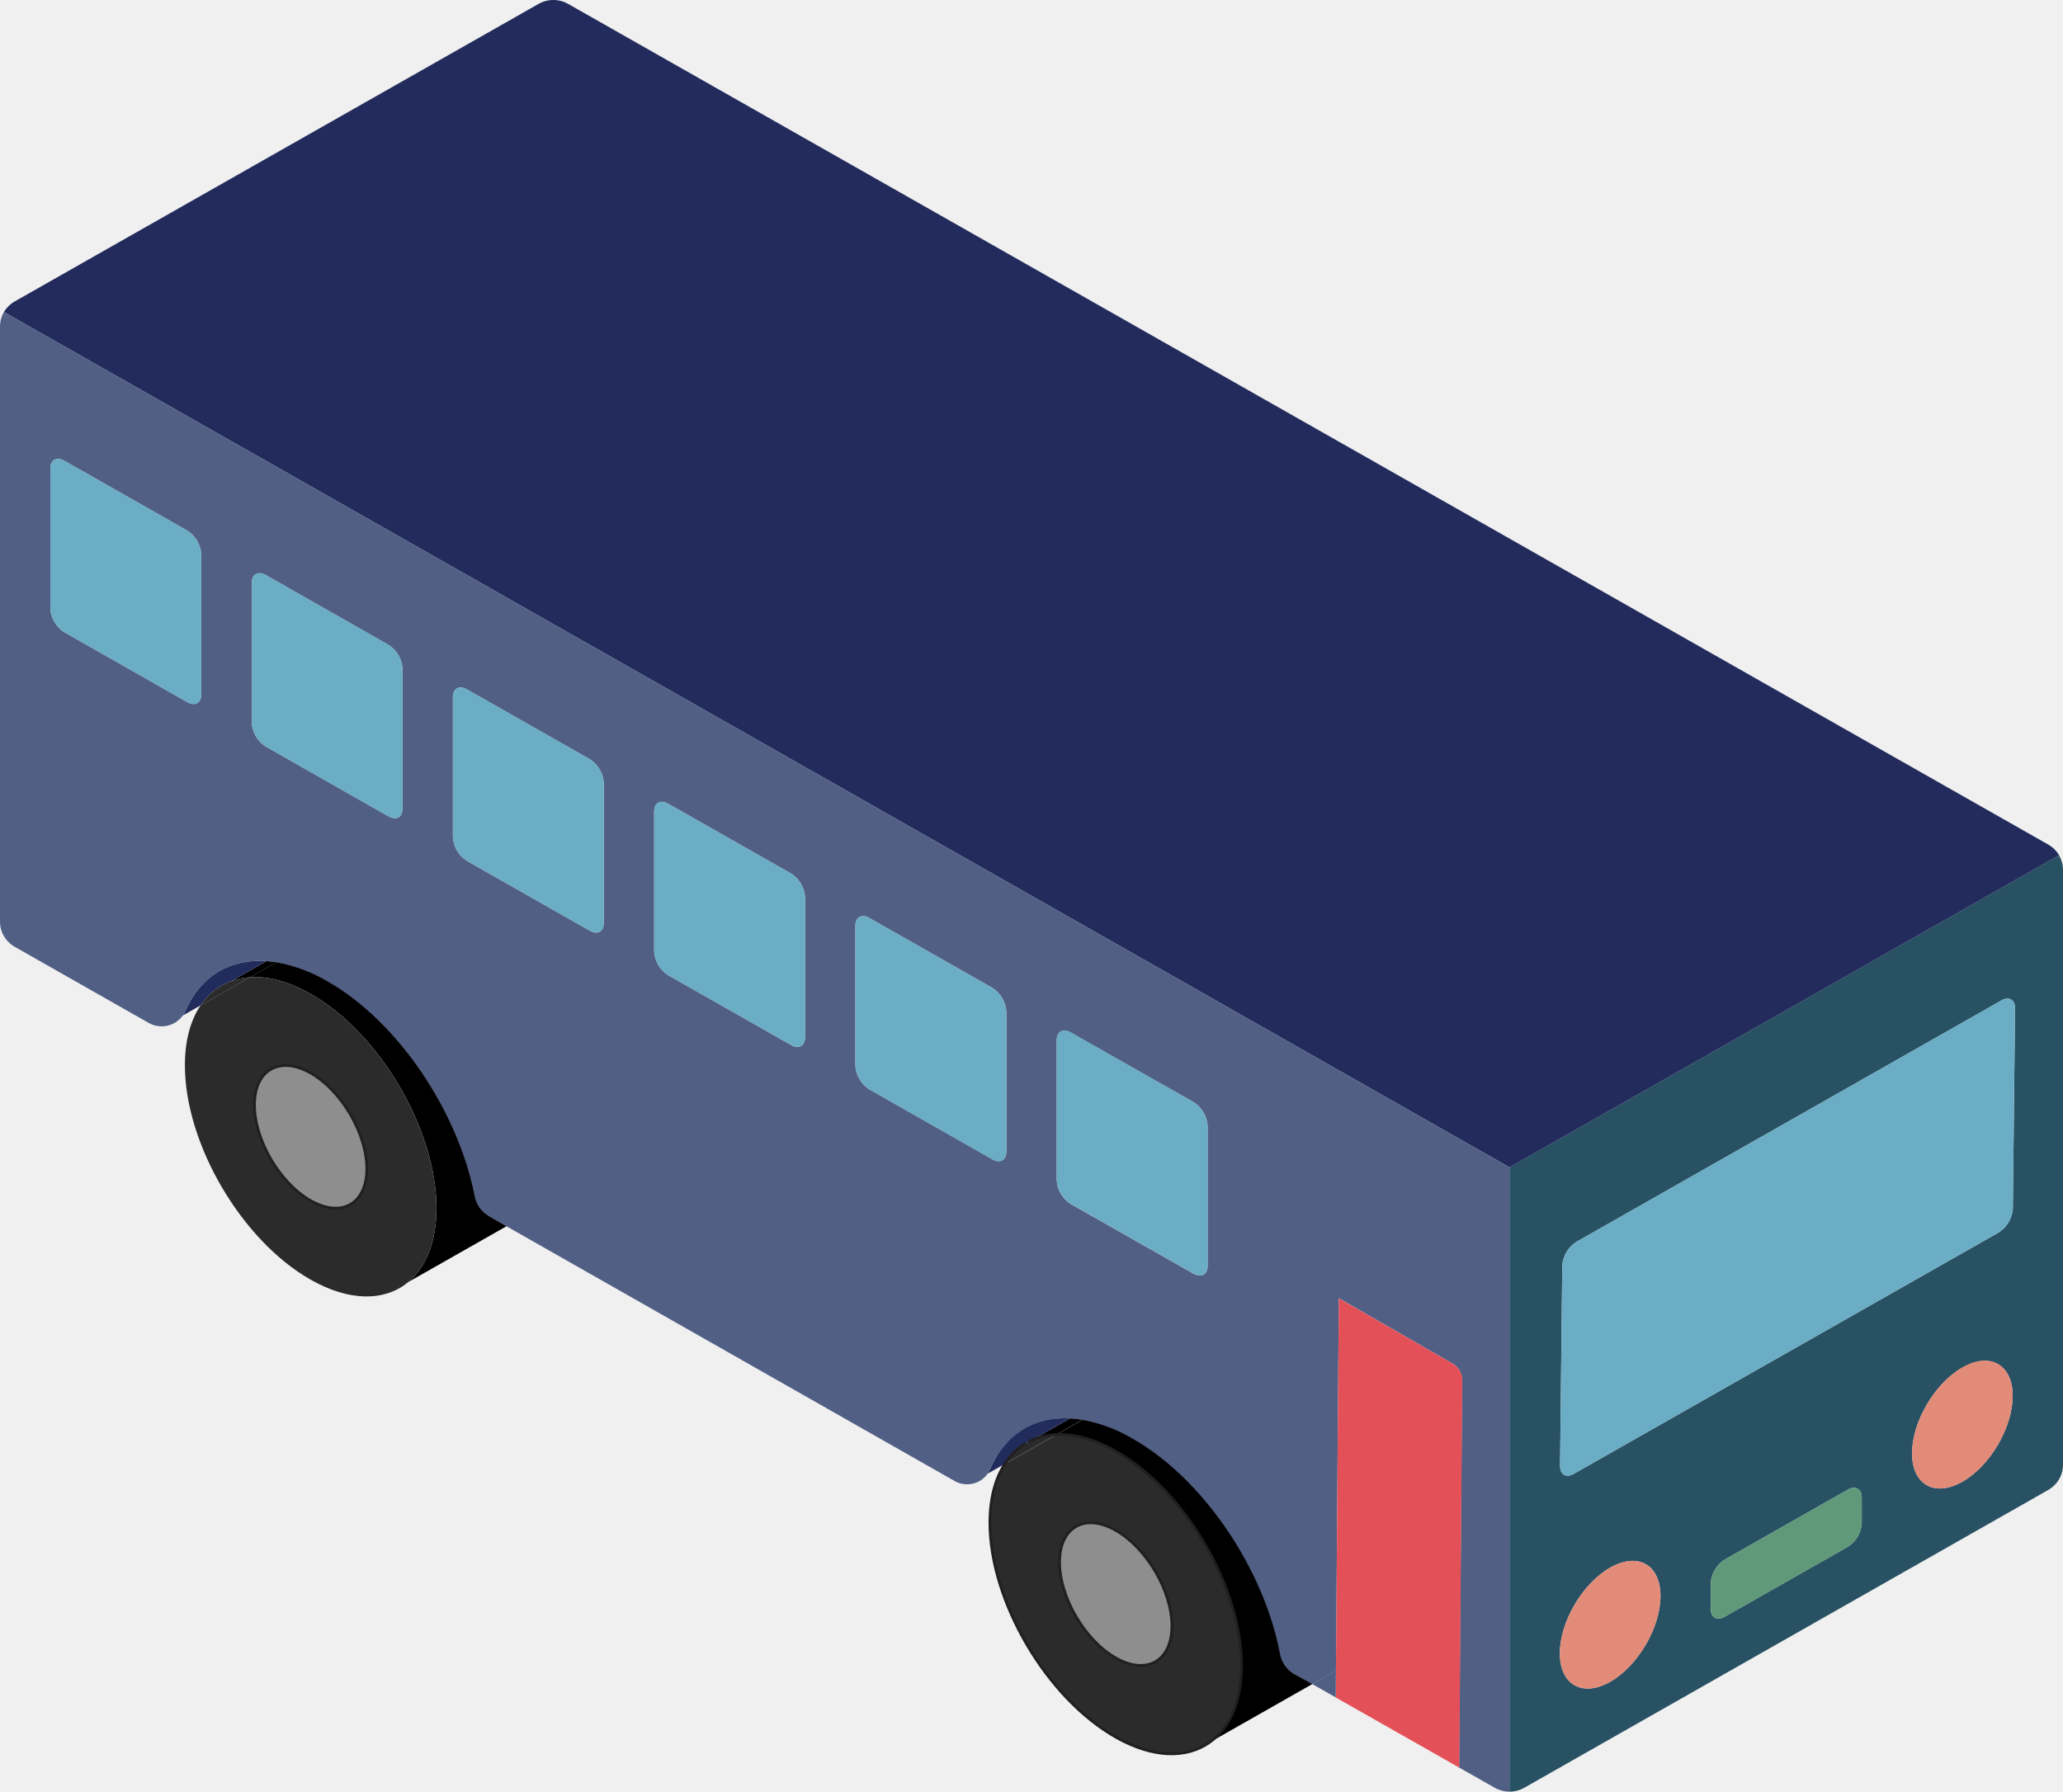
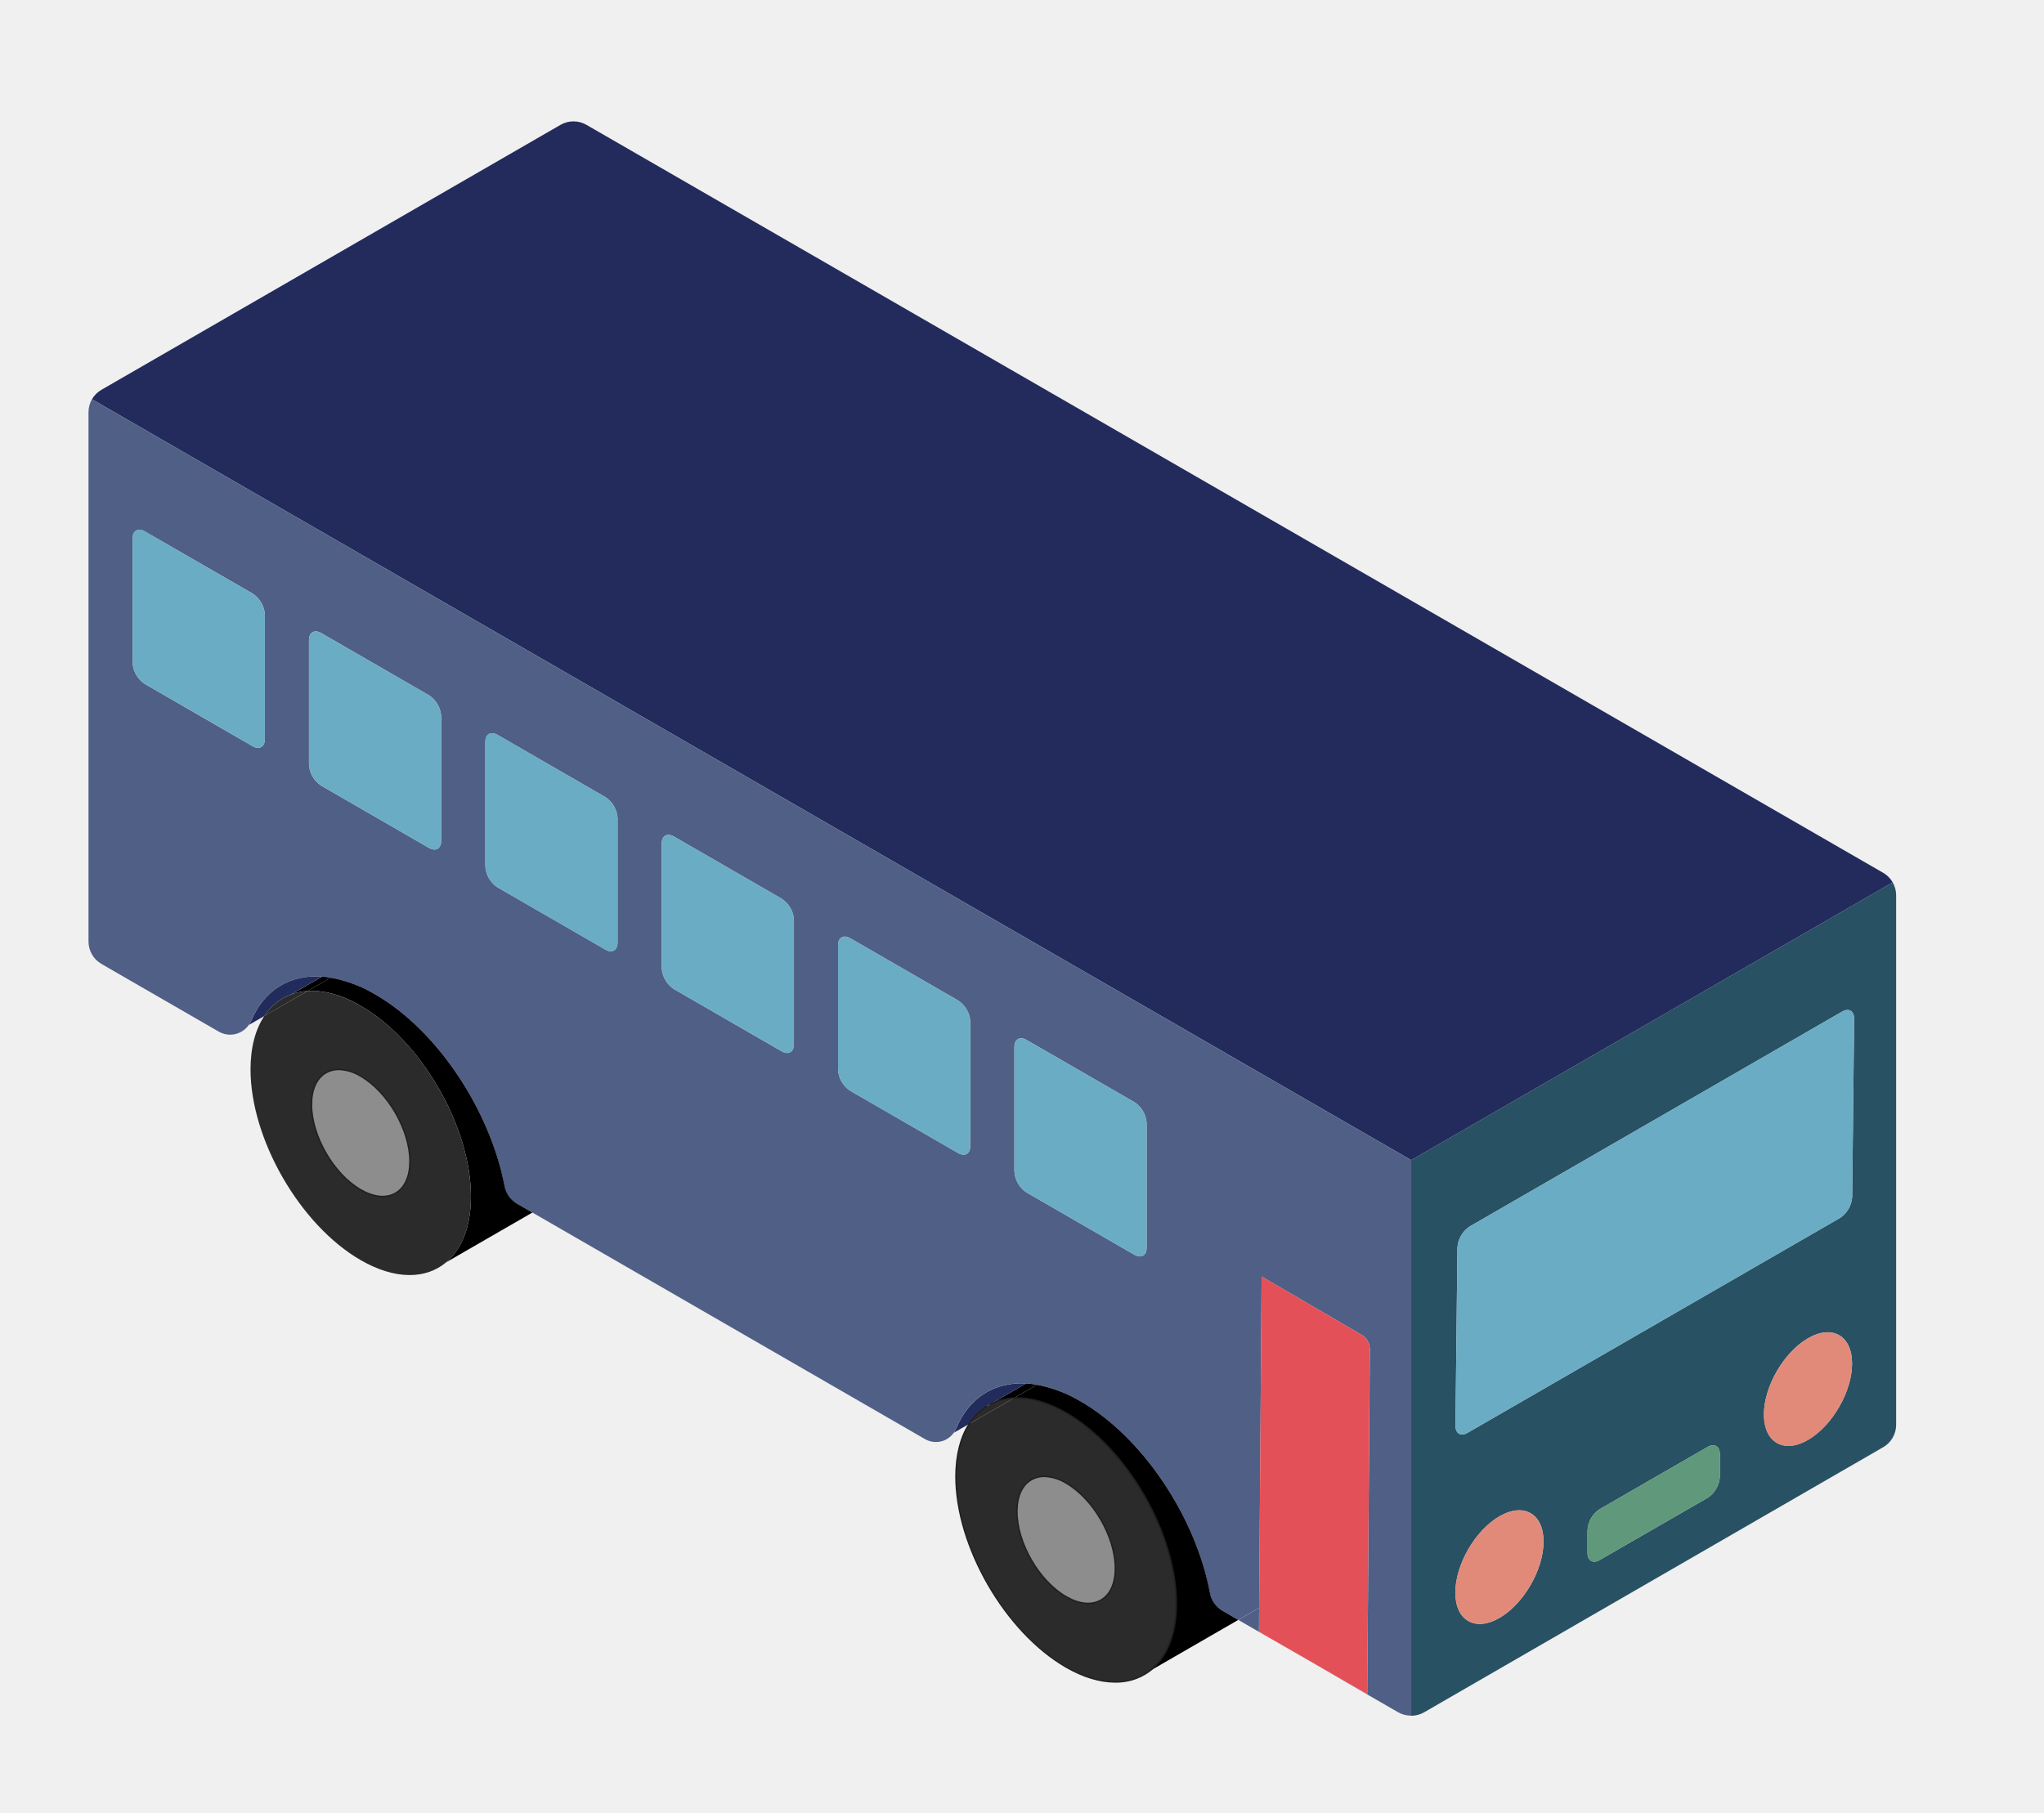
- <svg xmlns="http://www.w3.org/2000/svg" width="373" height="324" viewBox="0 0 373 324" fill="none">
-   <g clip-path="url(#clip0)">
-     <path d="M373 157.285V264.873C373.003 265.799 372.758 266.71 372.289 267.512C371.82 268.315 371.144 268.981 370.33 269.444L275.592 323.299C274.778 323.76 273.855 324.002 272.916 324.002V211.105L372.274 154.656C372.747 155.454 372.997 156.361 373 157.285ZM364.333 182.346C364.333 180.775 363.236 180.135 361.854 180.918L285.008 224.578C284.276 225.051 283.666 225.683 283.225 226.427C282.784 227.17 282.524 228.005 282.465 228.864L282.065 265.102C282.065 266.673 283.162 267.313 284.543 266.53L361.39 222.87C362.121 222.397 362.732 221.765 363.173 221.021C363.614 220.278 363.874 219.443 363.933 218.584L364.333 182.346ZM354.807 267.959C359.811 265.102 363.903 258.136 363.903 252.451C363.903 246.766 359.84 244.451 354.807 247.308C349.774 250.165 345.705 257.131 345.705 262.816C345.705 268.502 349.803 270.804 354.807 267.959ZM336.614 275.438V270.816C336.614 269.244 335.453 268.599 334.101 269.387L311.821 282.038C311.091 282.509 310.483 283.142 310.047 283.887C309.61 284.631 309.357 285.466 309.308 286.324V290.946C309.308 292.518 310.439 293.163 311.821 292.375L334.089 279.724C334.822 279.254 335.432 278.622 335.871 277.877C336.309 277.133 336.564 276.298 336.614 275.438ZM291.126 304.14C296.13 301.283 300.223 294.317 300.223 288.632C300.223 282.947 296.159 280.632 291.126 283.489C286.093 286.346 282.024 293.312 282.024 298.997C282.024 304.683 286.122 306.985 291.126 304.14Z" fill="#285163" />
-     <path d="M372.286 154.654L272.928 211.103L0.714 56.425C1.184 55.627 1.858 54.965 2.67 54.505L97.379 0.703C98.191 0.242 99.112 0 100.049 0C100.986 0 101.907 0.242 102.719 0.703L370.33 152.729C371.143 153.189 371.818 153.854 372.286 154.654Z" fill="#222B5C" />
-     <path d="M361.854 180.916C363.236 180.133 364.35 180.773 364.333 182.345L363.932 218.583C363.874 219.442 363.614 220.276 363.173 221.02C362.732 221.763 362.121 222.396 361.39 222.868L284.543 266.529C283.162 267.312 282.047 266.672 282.065 265.1L282.465 228.862C282.524 228.003 282.784 227.169 283.225 226.425C283.666 225.682 284.276 225.049 285.008 224.577L361.854 180.916Z" fill="#6BADC4" />
-     <path d="M363.904 252.449C363.904 258.135 359.84 265.112 354.807 267.957C349.774 270.803 345.705 268.477 345.705 262.815C345.705 257.152 349.803 250.13 354.807 247.273C359.811 244.416 363.904 246.764 363.904 252.449Z" fill="#E28B79" />
-     <path d="M336.62 270.816V275.438C336.571 276.297 336.317 277.132 335.879 277.877C335.442 278.621 334.832 279.254 334.101 279.724L311.833 292.375C310.451 293.163 309.319 292.518 309.319 290.946V286.324C309.369 285.466 309.622 284.631 310.058 283.887C310.495 283.142 311.103 282.509 311.833 282.038L334.107 269.387C335.488 268.599 336.62 269.245 336.62 270.816Z" fill="#5F9979" />
-     <path d="M300.223 288.632C300.223 294.346 296.16 301.294 291.127 304.14C286.094 306.985 282.024 304.66 282.024 298.997C282.024 293.335 286.123 286.335 291.127 283.489C296.131 280.644 300.223 282.946 300.223 288.632Z" fill="#E28B79" />
-     <path d="M48.176 173.808C41.523 173.345 36.229 176.568 33.565 182.745C33.43 183.056 33.262 183.353 33.065 183.63C32.396 184.574 31.392 185.238 30.251 185.489C29.11 185.741 27.915 185.563 26.9 184.99L2.67 171.22C1.855 170.757 1.179 170.091 0.71 169.288C0.241 168.485 -0.004 167.575 5.96638e-05 166.648V59.083C-0.004 58.151 0.242 57.234 0.714 56.426L272.928 211.103V324C271.991 324 271.07 323.758 270.258 323.297L253.423 313.738L263.814 319.64L264.354 249.398C264.328 248.863 264.175 248.341 263.91 247.873C263.644 247.405 263.271 247.004 262.821 246.701L242.063 234.759L241.546 302.127L237.25 304.567L233.97 302.698C233.299 302.313 232.721 301.789 232.275 301.163C231.829 300.537 231.526 299.823 231.387 299.07C228.485 283.797 217.589 267.437 204.684 260.141C201.913 258.507 198.871 257.368 195.698 256.775C194.955 256.644 194.205 256.558 193.452 256.518C186.857 256.158 181.633 259.444 179.032 265.66C178.906 265.961 178.748 266.248 178.562 266.517C177.917 267.43 176.948 268.071 175.847 268.314C174.745 268.558 173.591 268.385 172.612 267.832L91.574 221.754L88.387 219.943C87.716 219.56 87.138 219.038 86.692 218.414C86.246 217.789 85.943 217.077 85.804 216.326C82.901 201.058 71.999 184.71 59.101 177.414C56.28 175.753 53.179 174.603 49.946 174.02C49.36 173.921 48.769 173.85 48.176 173.808ZM218.338 228.908V203.607C218.289 202.748 218.037 201.913 217.6 201.169C217.164 200.424 216.555 199.791 215.824 199.321L193.568 186.705C192.186 185.916 191.054 186.562 191.054 188.133V213.423C191.103 214.281 191.355 215.116 191.792 215.861C192.229 216.605 192.837 217.238 193.568 217.709L215.801 230.337C217.211 231.119 218.338 230.479 218.338 228.908ZM181.952 208.235V182.939C181.903 182.081 181.651 181.246 181.214 180.501C180.777 179.757 180.169 179.124 179.438 178.654L157.17 166.003C155.789 165.214 154.657 165.86 154.657 167.431V192.721C154.708 193.577 154.962 194.408 155.399 195.149C155.835 195.891 156.442 196.521 157.17 196.99L179.433 209.646C180.82 210.446 181.952 209.806 181.952 208.235ZM145.56 187.562V162.266C145.512 161.408 145.259 160.573 144.822 159.828C144.386 159.084 143.778 158.451 143.047 157.98L120.79 145.33C119.403 144.547 118.277 145.187 118.277 146.758V172.048C118.325 172.907 118.578 173.743 119.014 174.489C119.451 175.234 120.059 175.868 120.79 176.339L143.047 188.99C144.428 189.779 145.56 189.133 145.56 187.562ZM109.169 166.888V141.593C109.12 140.734 108.867 139.899 108.431 139.155C107.994 138.411 107.386 137.778 106.655 137.307L84.399 124.656C83.017 123.874 81.885 124.514 81.885 126.085V151.381C81.935 152.239 82.188 153.073 82.624 153.818C83.061 154.562 83.669 155.195 84.399 155.666L106.667 168.317C108.037 169.106 109.169 168.46 109.169 166.888ZM72.777 146.221V120.92C72.728 120.061 72.475 119.227 72.038 118.483C71.602 117.738 70.994 117.105 70.264 116.634L48.036 103.983C46.655 103.2 45.523 103.84 45.523 105.412V130.708C45.572 131.566 45.825 132.4 46.262 133.144C46.699 133.889 47.306 134.522 48.036 134.993L70.293 147.65C71.645 148.421 72.777 147.792 72.777 146.221ZM36.392 125.565V100.246C36.342 99.388 36.089 98.552 35.651 97.808C35.213 97.063 34.604 96.431 33.872 95.961L11.616 83.316C10.234 82.527 9.102 83.173 9.102 84.744V110.034C9.151 110.893 9.404 111.728 9.84 112.472C10.277 113.216 10.885 113.849 11.616 114.32L33.878 126.976C35.265 127.759 36.392 127.119 36.392 125.565Z" fill="#515F85" />
-     <path d="M241.546 302.128L242.062 234.789L262.821 246.703C263.28 247.003 263.66 247.405 263.933 247.876C264.205 248.348 264.361 248.875 264.388 249.417L263.849 319.659L253.458 313.756L241.528 306.979L241.546 302.128Z" fill="#E35058" />
-     <path d="M241.546 302.098L241.511 306.96L237.25 304.537L241.546 302.098Z" fill="#515F85" />
-     <path d="M237.279 304.54L218.703 315.099C222.302 312.574 224.508 307.785 224.508 301.203C224.508 286.992 214.274 269.548 201.77 262.439C197.904 260.239 194.252 259.279 191.054 259.422L195.744 256.754C198.917 257.347 201.959 258.486 204.73 260.119C217.623 267.416 228.531 283.775 231.433 299.049C231.564 299.801 231.858 300.517 232.296 301.148C232.734 301.778 233.305 302.307 233.97 302.7L237.279 304.54Z" fill="black" />
-     <path d="M218.703 315.097C214.53 318.034 208.475 317.954 201.759 314.126C189.255 307.018 179.021 289.556 179.021 275.362C179.021 270.968 180.002 267.363 181.726 264.717L191.048 259.42C194.247 259.277 197.898 260.237 201.764 262.437C214.268 269.545 224.503 287.007 224.503 301.201C224.474 307.783 222.273 312.572 218.703 315.097ZM211.917 294.052C211.917 287.704 207.349 279.91 201.759 276.733C196.168 273.556 191.6 276.162 191.6 282.51C191.6 288.859 196.174 296.652 201.759 299.824C207.343 302.995 211.888 300.412 211.888 294.052H211.917Z" fill="#2B2B2B" />
-     <path d="M218.337 203.607V228.908C218.337 230.48 217.211 231.12 215.824 230.337L193.567 217.68C192.837 217.21 192.228 216.577 191.792 215.833C191.355 215.088 191.102 214.253 191.054 213.395V188.105C191.054 186.534 192.186 185.888 193.567 186.676L215.8 199.321C216.536 199.789 217.149 200.421 217.59 201.166C218.03 201.91 218.287 202.747 218.337 203.607Z" fill="#6BADC4" />
-     <path d="M201.729 276.734C207.319 279.911 211.894 287.705 211.888 294.053C211.882 300.401 207.319 303.001 201.729 299.824C196.139 296.647 191.57 288.859 191.57 282.511C191.57 276.162 196.145 273.557 201.729 276.734Z" fill="#8E8E8E" />
-     <path d="M195.71 256.753L191.019 259.422C189.304 259.477 187.623 259.907 186.097 260.679L193.463 256.496C194.217 256.536 194.967 256.622 195.71 256.753Z" fill="black" />
-     <path d="M185.295 261.135C183.84 262.051 182.61 263.275 181.696 264.718L178.573 266.495C178.759 266.226 178.917 265.939 179.043 265.638C181.644 259.421 186.869 256.136 193.463 256.495L186.097 260.678C185.821 260.816 185.554 260.969 185.295 261.135Z" fill="#222C5C" />
-     <path d="M191.019 259.422L181.696 264.719C182.61 263.276 183.84 262.052 185.295 261.136L186.096 260.679C187.623 259.907 189.304 259.478 191.019 259.422Z" fill="#2B2B2B" />
-     <path d="M186.097 260.676L185.296 261.133C185.554 260.966 185.822 260.814 186.097 260.676Z" fill="black" />
-     <path d="M181.951 182.941V208.237C181.951 209.808 180.819 210.448 179.438 209.665L157.17 196.991C156.439 196.521 155.831 195.888 155.394 195.144C154.958 194.399 154.705 193.564 154.656 192.706V167.433C154.656 165.862 155.788 165.216 157.17 166.005L179.432 178.655C180.164 179.125 180.773 179.758 181.211 180.502C181.648 181.247 181.902 182.082 181.951 182.941Z" fill="#6BADC4" />
-     <path d="M145.56 162.266V187.562C145.56 189.134 144.428 189.779 143.046 188.991L120.79 176.34C120.059 175.869 119.45 175.235 119.014 174.489C118.577 173.744 118.324 172.908 118.276 172.049V146.759C118.276 145.187 119.403 144.547 120.79 145.33L143.046 157.981C143.777 158.451 144.385 159.084 144.822 159.829C145.259 160.573 145.511 161.408 145.56 162.266Z" fill="#6BADC4" />
-     <path d="M109.169 141.591V166.886C109.169 168.458 108.037 169.103 106.656 168.315L84.399 155.664C83.669 155.193 83.061 154.56 82.625 153.816C82.188 153.071 81.935 152.237 81.886 151.379V126.083C81.886 124.512 83.018 123.872 84.399 124.654L106.667 137.305C107.396 137.777 108.002 138.41 108.436 139.155C108.871 139.899 109.122 140.733 109.169 141.591Z" fill="#6BADC4" />
-     <path d="M91.573 221.754L73.816 231.845C76.997 229.211 78.913 224.639 78.913 218.491C78.913 204.281 68.678 186.836 56.169 179.728C52.198 177.47 48.454 176.516 45.197 176.722L49.981 174.008C53.214 174.592 56.314 175.741 59.135 177.402C72.016 184.699 82.895 201.046 85.838 216.314C85.977 217.065 86.28 217.777 86.726 218.402C87.172 219.026 87.75 219.548 88.421 219.931L91.573 221.754Z" fill="black" />
-     <path d="M73.816 231.845C69.636 235.32 63.268 235.451 56.169 231.417C43.659 224.309 33.431 206.847 33.431 192.647C33.431 188.133 34.464 184.465 36.281 181.791L45.197 176.723C48.454 176.517 52.198 177.471 56.169 179.728C68.679 186.836 78.913 204.298 78.913 218.492C78.913 224.652 76.997 229.223 73.816 231.845ZM66.328 211.344C66.328 204.995 61.759 197.202 56.169 194.025C50.579 190.848 46.01 193.453 46.01 199.801C46.01 206.15 50.584 213.943 56.169 217.115C61.753 220.286 66.328 217.703 66.328 211.355V211.344Z" fill="#2B2B2B" />
-     <path d="M72.777 120.919V146.22C72.777 147.792 71.616 148.432 70.263 147.649L48.036 134.992C47.306 134.521 46.698 133.888 46.262 133.144C45.825 132.399 45.572 131.565 45.523 130.707V105.411C45.523 103.84 46.654 103.2 48.036 103.983L70.292 116.633C71.017 117.108 71.619 117.742 72.051 118.486C72.482 119.23 72.731 120.063 72.777 120.919Z" fill="#6BADC4" />
-     <path d="M56.164 194.036C61.754 197.213 66.322 205.007 66.322 211.355C66.322 217.703 61.754 220.303 56.164 217.126C50.573 213.949 46.005 206.161 46.005 199.813C46.005 193.464 50.585 190.865 56.164 194.036Z" fill="#8E8E8E" />
-     <path d="M49.981 174.02L45.198 176.734C44.043 176.798 42.904 177.031 41.819 177.426L48.176 173.809C48.781 173.849 49.383 173.92 49.981 174.02Z" fill="black" />
-     <path d="M48.176 173.809L41.819 177.426C39.538 178.253 37.594 179.789 36.281 181.803L33.065 183.632C33.263 183.354 33.43 183.057 33.565 182.746C36.229 176.569 41.523 173.347 48.176 173.809Z" fill="#222C5C" />
-     <path d="M41.819 177.426C42.904 177.032 44.043 176.799 45.198 176.734L36.281 181.803C37.594 179.789 39.538 178.252 41.819 177.426Z" fill="#2B2B2B" />
-     <path d="M36.392 100.248V125.566C36.392 127.138 35.26 127.778 33.878 126.995L11.616 114.321C10.885 113.851 10.277 113.218 9.84 112.473C9.404 111.729 9.151 110.894 9.103 110.036V84.746C9.103 83.174 10.235 82.528 11.616 83.317L33.873 95.962C34.604 96.432 35.214 97.065 35.651 97.809C36.089 98.554 36.343 99.389 36.392 100.248Z" fill="#6BADC4" />
-     <path d="M201.729 276.734C207.319 279.911 211.894 287.705 211.888 294.053C211.882 300.401 207.319 303.001 201.729 299.824C196.139 296.647 191.57 288.859 191.57 282.511C191.57 276.162 196.145 273.557 201.729 276.734Z" stroke="#231F20" stroke-width="0.5" stroke-linecap="round" stroke-linejoin="round" />
-     <path d="M56.164 194.036C61.754 197.213 66.322 205.007 66.322 211.355C66.322 217.703 61.754 220.303 56.164 217.126C50.573 213.949 46.005 206.161 46.005 199.813C46.005 193.464 50.585 190.865 56.164 194.036Z" stroke="#231F20" stroke-width="0.5" stroke-linecap="round" stroke-linejoin="round" />
-     <path d="M186.096 260.677C187.623 259.905 189.304 259.476 191.019 259.42C194.218 259.277 197.869 260.237 201.735 262.437C214.239 269.545 224.473 287.007 224.473 301.201C224.473 307.783 222.273 312.572 218.668 315.097C214.495 318.034 208.44 317.954 201.724 314.126C189.22 307.018 178.985 289.556 178.985 275.362C178.985 270.968 179.966 267.363 181.69 264.717C182.604 263.274 183.834 262.05 185.29 261.134" stroke="#231F20" stroke-width="0.5" stroke-linecap="round" stroke-linejoin="round" />
-   </g>
-   <defs>
-     <clipPath id="clip0">
-       <path d="M0 0H373V324H0V0Z" fill="white" />
-     </clipPath>
-   </defs>
+ <svg xmlns="http://www.w3.org/2000/svg" width="460" height="408" viewBox="0 0 460 408" fill="none">
+   <path d="M426.724 201.536V320.707C426.727 321.733 426.46 322.741 425.949 323.63C425.437 324.519 424.7 325.258 423.811 325.77L320.505 385.441C319.617 385.952 318.611 386.22 317.586 386.22V261.15L425.951 198.625C426.46 199.511 426.726 200.515 426.724 201.536ZM417.271 229.296C417.271 227.555 416.075 226.847 414.568 227.714L330.762 276.074C329.964 276.597 329.298 277.298 328.817 278.122C328.336 278.946 328.052 279.869 327.989 280.821L327.552 320.96C327.552 322.701 328.748 323.41 330.255 322.543L414.061 274.182C414.859 273.659 415.525 272.958 416.006 272.134C416.487 271.311 416.771 270.387 416.834 269.435L417.271 229.296ZM406.888 324.125C412.346 320.96 416.809 313.245 416.809 306.948C416.809 300.65 412.346 298.087 406.888 301.251C401.431 304.416 396.967 312.106 396.967 318.403C396.967 324.701 401.431 327.277 406.888 324.125ZM387.046 332.41V327.289C387.046 325.549 385.78 324.834 384.305 325.707L360.005 339.72C359.209 340.242 358.546 340.943 358.07 341.767C357.594 342.592 357.318 343.516 357.264 344.467V349.587C357.264 351.327 358.53 352.043 360.005 351.169L384.305 337.157C385.101 336.635 385.764 335.934 386.241 335.109C386.717 334.285 386.993 333.36 387.046 332.41ZM337.454 364.201C342.911 361.036 347.375 353.321 347.375 347.024C347.375 340.726 342.943 338.163 337.454 341.327C331.965 344.492 327.526 352.207 327.526 358.505C327.526 364.802 331.977 367.353 337.454 364.201Z" fill="#285163" />
+   <path d="M425.95 198.624L317.585 261.149L20.696 89.871C21.209 88.987 21.944 88.254 22.83 87.744L126.149 28.099C127.035 27.589 128.039 27.32 129.061 27.32C130.083 27.32 131.088 27.589 131.974 28.099L423.842 196.491C424.72 197.005 425.447 197.74 425.95 198.624Z" fill="#222B5C" />
+   <path d="M414.573 227.714C416.08 226.847 417.296 227.556 417.277 229.296L416.84 269.435C416.776 270.387 416.493 271.311 416.011 272.134C415.53 272.958 414.865 273.659 414.067 274.182L330.254 322.543C328.748 323.41 327.532 322.701 327.551 320.961L327.988 280.821C328.052 279.87 328.335 278.946 328.816 278.122C329.298 277.299 329.963 276.598 330.761 276.075L414.573 227.714Z" fill="#6AACC3" />
+   <path d="M416.809 306.963C416.809 313.261 412.345 320.989 406.888 324.14C401.43 327.292 396.96 324.716 396.96 318.444C396.96 312.172 401.43 304.419 406.888 301.267C412.345 298.115 416.809 300.634 416.809 306.963Z" fill="#E18A79" />
+   <path d="M387.052 327.291V332.411C386.998 333.362 386.721 334.287 386.244 335.112C385.766 335.936 385.102 336.637 384.304 337.158L360.018 351.171C358.511 352.044 357.276 351.329 357.276 349.588V344.468C357.33 343.518 357.606 342.593 358.083 341.769C358.559 340.945 359.221 340.243 360.018 339.721L384.304 325.709C385.817 324.835 387.052 325.551 387.052 327.291Z" fill="#5F987A" />
+   <path d="M347.355 347.024C347.355 353.353 342.923 361.049 337.434 364.201C331.945 367.353 327.506 364.777 327.506 358.505C327.506 352.233 331.976 344.48 337.434 341.328C342.891 338.176 347.355 340.726 347.355 347.024Z" fill="#E18A79" />
+   <path d="M72.46 219.841C65.211 219.329 59.431 222.898 56.525 229.746C56.377 230.091 56.195 230.42 55.98 230.727C55.25 231.773 54.155 232.507 52.911 232.786C51.666 233.065 50.363 232.868 49.256 232.234L22.83 216.981C21.941 216.468 21.203 215.73 20.692 214.841C20.18 213.952 19.913 212.943 19.918 211.917V92.766C19.922 91.75 20.19 90.753 20.696 89.873L317.585 261.151V386.202C316.561 386.21 315.552 385.948 314.66 385.442L296.3 374.854L307.696 381.373L308.285 303.569C308.255 302.969 308.085 302.385 307.788 301.863C307.491 301.341 307.076 300.895 306.576 300.563L283.922 287.341L283.359 361.93L278.674 364.632L275.097 362.569C274.365 362.142 273.734 361.562 273.247 360.868C272.761 360.174 272.431 359.384 272.279 358.55C269.114 341.632 257.23 323.512 243.156 315.43C240.134 313.621 236.816 312.359 233.355 311.702C232.545 311.556 231.727 311.461 230.905 311.417C223.713 311.018 218.015 314.658 215.178 321.544C215.04 321.877 214.868 322.195 214.665 322.493C213.962 323.504 212.906 324.214 211.704 324.483C210.502 324.753 209.244 324.562 208.176 323.949L119.799 272.936L116.323 270.93C115.591 270.506 114.96 269.928 114.474 269.236C113.987 268.544 113.657 267.755 113.505 266.924C110.34 250.012 98.45 231.905 84.382 223.822C81.305 221.983 77.924 220.709 74.397 220.063C73.756 219.957 73.109 219.883 72.46 219.841ZM258.047 280.873V252.848C257.994 251.897 257.719 250.972 257.243 250.147C256.766 249.323 256.103 248.622 255.305 248.101L231.032 234.094C229.525 233.221 228.29 233.936 228.29 235.677V263.689C228.343 264.64 228.619 265.565 229.095 266.389C229.571 267.214 230.235 267.915 231.032 268.436L255.305 282.455C256.819 283.322 258.047 282.613 258.047 280.873ZM218.363 257.974V229.955C218.31 229.005 218.034 228.08 217.558 227.255C217.082 226.431 216.418 225.73 215.621 225.208L191.341 211.196C189.834 210.322 188.6 211.037 188.6 212.778V240.791C188.653 241.741 188.928 242.666 189.405 243.491C189.881 244.315 190.544 245.016 191.341 245.537L215.621 259.556C217.16 260.424 218.363 259.715 218.363 257.974ZM178.672 235.075V207.056C178.62 206.106 178.344 205.181 177.868 204.356C177.391 203.532 176.728 202.831 175.931 202.31L151.657 188.297C150.144 187.43 148.916 188.139 148.916 189.879V217.892C148.968 218.843 149.244 219.769 149.72 220.595C150.196 221.421 150.86 222.123 151.657 222.645L175.931 236.658C177.438 237.531 178.672 236.816 178.672 235.075ZM138.982 212.177V184.177C138.929 183.226 138.654 182.301 138.177 181.477C137.701 180.652 137.038 179.951 136.241 179.43L111.967 165.417C110.46 164.55 109.226 165.259 109.226 167V195C109.279 195.95 109.556 196.874 110.032 197.699C110.508 198.523 111.171 199.224 111.967 199.746L136.241 213.759C137.748 214.632 138.982 213.924 138.982 212.177ZM99.292 189.284V161.259C99.238 160.309 98.962 159.384 98.486 158.56C98.01 157.735 97.347 157.034 96.55 156.512L72.277 142.5C70.77 141.632 69.535 142.341 69.535 144.082V172.101C69.589 173.051 69.865 173.976 70.341 174.8C70.817 175.624 71.48 176.326 72.277 176.848L96.55 190.867C98.057 191.734 99.292 191.025 99.292 189.284ZM59.608 166.386V138.36C59.554 137.409 59.278 136.484 58.8 135.659C58.323 134.835 57.658 134.134 56.86 133.614L32.586 119.62C31.079 118.746 29.845 119.462 29.845 121.202V149.215C29.898 150.165 30.174 151.09 30.65 151.915C31.126 152.739 31.789 153.44 32.586 153.962L56.866 167.981C58.373 168.835 59.608 168.126 59.608 166.386Z" fill="#505F85" />
+   <path d="M283.359 361.941L283.923 287.34L306.544 300.549C307.044 300.881 307.459 301.327 307.756 301.849C308.053 302.371 308.223 302.955 308.254 303.555L307.696 381.371L296.364 374.833L283.321 367.327L283.359 361.941Z" fill="#E35058" />
+   <path d="M283.359 361.943L283.321 367.329L278.674 364.646L283.359 361.943Z" fill="#505F85" />
+   <path d="M278.674 364.645L258.414 376.341C262.34 373.544 264.746 368.24 264.746 360.949C264.746 345.208 253.584 325.886 239.946 318.012C235.73 315.576 231.716 314.512 228.259 314.671L233.374 311.715C236.835 312.372 240.153 313.634 243.175 315.443C257.237 323.525 269.133 341.645 272.299 358.563C272.45 359.396 272.78 360.187 273.267 360.881C273.753 361.575 274.384 362.155 275.116 362.582L278.674 364.645Z" fill="black" />
+   <path d="M258.414 376.34C253.862 379.594 247.259 379.505 239.934 375.265C226.296 367.391 215.134 348.049 215.134 332.328C215.134 327.461 216.204 323.467 218.085 320.537L228.253 314.67C231.741 314.511 235.723 315.575 239.94 318.011C253.577 325.885 264.739 345.227 264.739 360.948C264.739 368.239 262.34 373.543 258.414 376.34ZM251.013 353.03C251.013 345.999 246.031 337.366 239.934 333.847C233.837 330.328 228.854 333.214 228.854 340.246C228.854 347.277 233.843 355.91 239.934 359.423C246.024 362.935 251.013 360.062 251.013 353.03Z" fill="#2A2B2A" />
+   <path d="M258.048 252.849V280.874C258.048 282.614 256.819 283.323 255.306 282.456L231.032 268.437C230.235 267.916 229.572 267.215 229.096 266.39C228.62 265.566 228.344 264.641 228.291 263.69V235.678C228.291 233.937 229.526 233.222 231.032 234.095L255.306 248.102C256.104 248.623 256.767 249.324 257.243 250.148C257.72 250.973 257.995 251.898 258.048 252.849Z" fill="#6AACC3" />
+   <path d="M239.952 333.849C246.049 337.368 251.038 346.001 251.032 353.033C251.026 360.065 246.049 362.944 239.952 359.425C233.855 355.906 228.873 347.28 228.873 340.248C228.873 333.217 233.843 330.337 239.952 333.849Z" fill="#8D8D8D" />
+   <path d="M233.368 311.713L228.252 314.668C226.382 314.73 224.548 315.206 222.883 316.061L230.918 311.428C231.739 311.472 232.558 311.567 233.368 311.713Z" fill="black" />
+   <path d="M222.01 316.571C220.423 317.586 219.082 318.941 218.085 320.54L214.679 322.508C214.882 322.21 215.054 321.892 215.192 321.559C218.028 314.672 223.726 311.033 230.918 311.432L222.859 316.065C222.567 316.218 222.284 316.387 222.01 316.571Z" fill="#222C5C" />
+   <path d="M228.252 314.67L218.084 320.537C219.081 318.939 220.422 317.583 222.01 316.569L222.884 316.062C224.548 315.207 226.382 314.732 228.252 314.67Z" fill="#2A2B2A" />
+   <path d="M222.858 316.062L221.984 316.569C222.266 316.384 222.558 316.215 222.858 316.062Z" fill="black" />
+   <path d="M218.364 229.956V257.975C218.364 259.716 217.129 260.425 215.622 259.558L191.342 245.57C190.545 245.049 189.882 244.348 189.405 243.524C188.929 242.699 188.654 241.774 188.601 240.824V212.779C188.601 211.039 189.835 210.324 191.342 211.197L215.622 225.21C216.419 225.731 217.083 226.432 217.559 227.256C218.035 228.081 218.311 229.006 218.364 229.956Z" fill="#6AACC3" />
+   <path d="M178.673 207.058V235.077C178.673 236.817 177.439 237.532 175.932 236.659L151.658 222.646C150.86 222.124 150.197 221.422 149.721 220.596C149.244 219.771 148.969 218.845 148.917 217.893V189.874C148.917 188.134 150.145 187.425 151.658 188.292L175.932 202.305C176.73 202.826 177.393 203.528 177.87 204.354C178.346 205.18 178.621 206.106 178.673 207.058Z" fill="#6AACC3" />
+   <path d="M138.983 184.178V212.197C138.983 213.937 137.716 214.652 136.241 213.779L111.967 199.747C111.171 199.225 110.508 198.524 110.032 197.7C109.556 196.875 109.28 195.951 109.226 195.001V166.982C109.226 165.241 110.461 164.532 111.967 165.399L136.241 179.412C137.041 179.935 137.706 180.639 138.182 181.467C138.658 182.295 138.933 183.224 138.983 184.178Z" fill="#6AACC3" />
+   <path d="M119.811 272.95L100.425 284.139C103.895 281.222 105.984 276.158 105.984 269.348C105.984 253.608 94.822 234.285 81.178 226.412C76.848 223.88 72.764 222.855 69.212 223.082L74.429 220.076C77.955 220.723 81.337 221.996 84.414 223.836C98.463 231.918 110.327 250.026 113.537 266.937C113.689 267.769 114.019 268.558 114.506 269.249C114.992 269.941 115.623 270.519 116.355 270.943L119.811 272.95Z" fill="black" />
+   <path d="M100.426 284.138C95.868 287.986 88.922 288.132 81.179 283.663C67.535 275.79 56.38 256.448 56.38 240.72C56.38 235.72 57.507 231.657 59.489 228.695L69.213 223.081C72.765 222.853 76.849 223.91 81.179 226.41C94.823 234.283 105.985 253.625 105.985 269.347C105.985 276.157 103.896 281.22 100.426 284.138ZM92.259 261.429C92.259 254.397 87.276 245.764 81.179 242.246C75.082 238.727 70.1 241.613 70.1 248.644C70.1 255.676 75.089 264.309 81.179 267.821C87.27 271.334 92.259 268.461 92.259 261.429Z" fill="#2A2B2A" />
+   <path d="M99.292 161.26V189.286C99.292 191.026 98.026 191.735 96.551 190.868L72.277 176.849C71.481 176.327 70.818 175.626 70.342 174.801C69.866 173.977 69.59 173.053 69.536 172.102V144.083C69.536 142.343 70.802 141.634 72.277 142.501L96.551 156.514C97.347 157.035 98.01 157.737 98.486 158.561C98.962 159.386 99.238 160.31 99.292 161.26Z" fill="#6AACC3" />
+   <path d="M81.179 242.246C87.276 245.765 92.259 254.398 92.259 261.429C92.259 268.461 87.276 271.341 81.179 267.822C75.082 264.303 70.1 255.676 70.1 248.645C70.1 241.613 75.089 238.733 81.179 242.246Z" fill="#8D8D8D" />
+   <path d="M74.43 220.074L69.213 223.08C67.953 223.152 66.711 223.41 65.528 223.846L72.492 219.84C73.141 219.886 73.788 219.964 74.43 220.074Z" fill="black" />
+   <path d="M72.461 219.843L65.497 223.85C63.03 224.776 60.931 226.477 59.514 228.698L56.006 230.723C56.221 230.416 56.404 230.087 56.551 229.742C59.431 222.9 65.212 219.331 72.461 219.843Z" fill="#222C5C" />
+   <path d="M65.528 223.846C66.711 223.409 67.953 223.151 69.213 223.08L59.513 228.694C60.938 226.468 63.049 224.766 65.528 223.846Z" fill="#2A2B2A" />
+   <path d="M59.609 138.362V166.388C59.609 168.128 58.343 168.837 56.867 167.97L32.587 153.951C31.79 153.43 31.127 152.729 30.651 151.904C30.174 151.08 29.899 150.155 29.846 149.204V121.191C29.846 119.451 31.112 118.736 32.587 119.609L56.861 133.615C57.659 134.136 58.324 134.837 58.801 135.661C59.278 136.486 59.555 137.411 59.609 138.362Z" fill="#6AACC3" />
+   <path d="M244.859 361.088C243.084 361.025 241.357 360.497 239.851 359.556C233.703 356.012 228.695 347.347 228.695 340.246C228.695 336.784 229.879 334.195 232.026 332.955C234.172 331.714 237.015 331.98 240.009 333.708C246.169 337.265 251.177 345.93 251.171 353.031C251.171 356.486 249.987 359.075 247.835 360.316C246.929 360.832 245.902 361.099 244.859 361.088ZM235.014 332.499C234.023 332.486 233.046 332.737 232.184 333.227C230.139 334.411 229.018 336.898 229.018 340.246C229.018 347.246 233.95 355.784 240.015 359.284C242.915 360.955 245.638 361.227 247.683 360.043C249.728 358.86 250.848 356.373 250.848 353.031C250.848 346.031 245.916 337.486 239.845 333.98C238.39 333.076 236.725 332.566 235.014 332.499Z" fill="#231F20" />
+   <path d="M86.104 269.487C84.329 269.424 82.602 268.896 81.096 267.955C74.948 264.411 69.94 255.747 69.94 248.645C69.94 245.183 71.124 242.595 73.271 241.348C75.417 240.101 78.26 240.379 81.254 242.107C87.408 245.658 92.416 254.322 92.416 261.43C92.416 264.886 91.232 267.474 89.08 268.715C88.174 269.232 87.147 269.498 86.104 269.487ZM76.259 240.898C75.268 240.885 74.291 241.137 73.429 241.626C71.384 242.81 70.263 245.297 70.263 248.645C70.263 255.645 75.195 264.183 81.261 267.683C84.16 269.354 86.883 269.626 88.928 268.443C90.973 267.259 92.093 264.772 92.093 261.43C92.093 254.424 87.155 245.879 81.09 242.379C79.635 241.475 77.97 240.965 76.259 240.898Z" fill="#231F20" />
+   <path d="M250.963 378.771C247.538 378.771 243.739 377.645 239.851 375.398C226.138 367.48 214.976 348.183 214.976 332.36C214.976 327.632 216.002 323.499 217.952 320.48C218.96 318.86 220.319 317.487 221.928 316.461C221.964 316.442 222.005 316.436 222.045 316.445C222.085 316.454 222.12 316.478 222.143 316.512C222.165 316.548 222.172 316.592 222.162 316.633C222.153 316.674 222.128 316.71 222.092 316.733C220.524 317.734 219.2 319.072 218.218 320.651C216.318 323.645 215.293 327.695 215.293 332.36C215.293 348.088 226.379 367.29 239.984 375.157C246.949 379.183 253.634 379.588 258.294 376.24C262.334 373.366 264.556 367.942 264.556 360.98C264.556 345.246 253.464 326.05 239.864 318.176C235.831 315.847 231.817 314.702 228.265 314.86C226.416 314.916 224.604 315.385 222.96 316.233C222.941 316.243 222.921 316.249 222.9 316.25C222.879 316.252 222.858 316.25 222.838 316.243C222.818 316.237 222.799 316.226 222.783 316.213C222.767 316.199 222.754 316.183 222.744 316.164C222.735 316.145 222.729 316.125 222.727 316.104C222.726 316.083 222.728 316.062 222.735 316.042C222.741 316.022 222.752 316.003 222.765 315.987C222.779 315.971 222.795 315.958 222.814 315.949C224.502 315.087 226.359 314.607 228.253 314.544C231.868 314.385 235.932 315.544 240.022 317.904C253.742 325.822 264.904 345.119 264.904 360.98C264.904 368.05 262.631 373.563 258.509 376.499C256.297 378.035 253.655 378.831 250.963 378.771Z" fill="#231F20" />
</svg>
